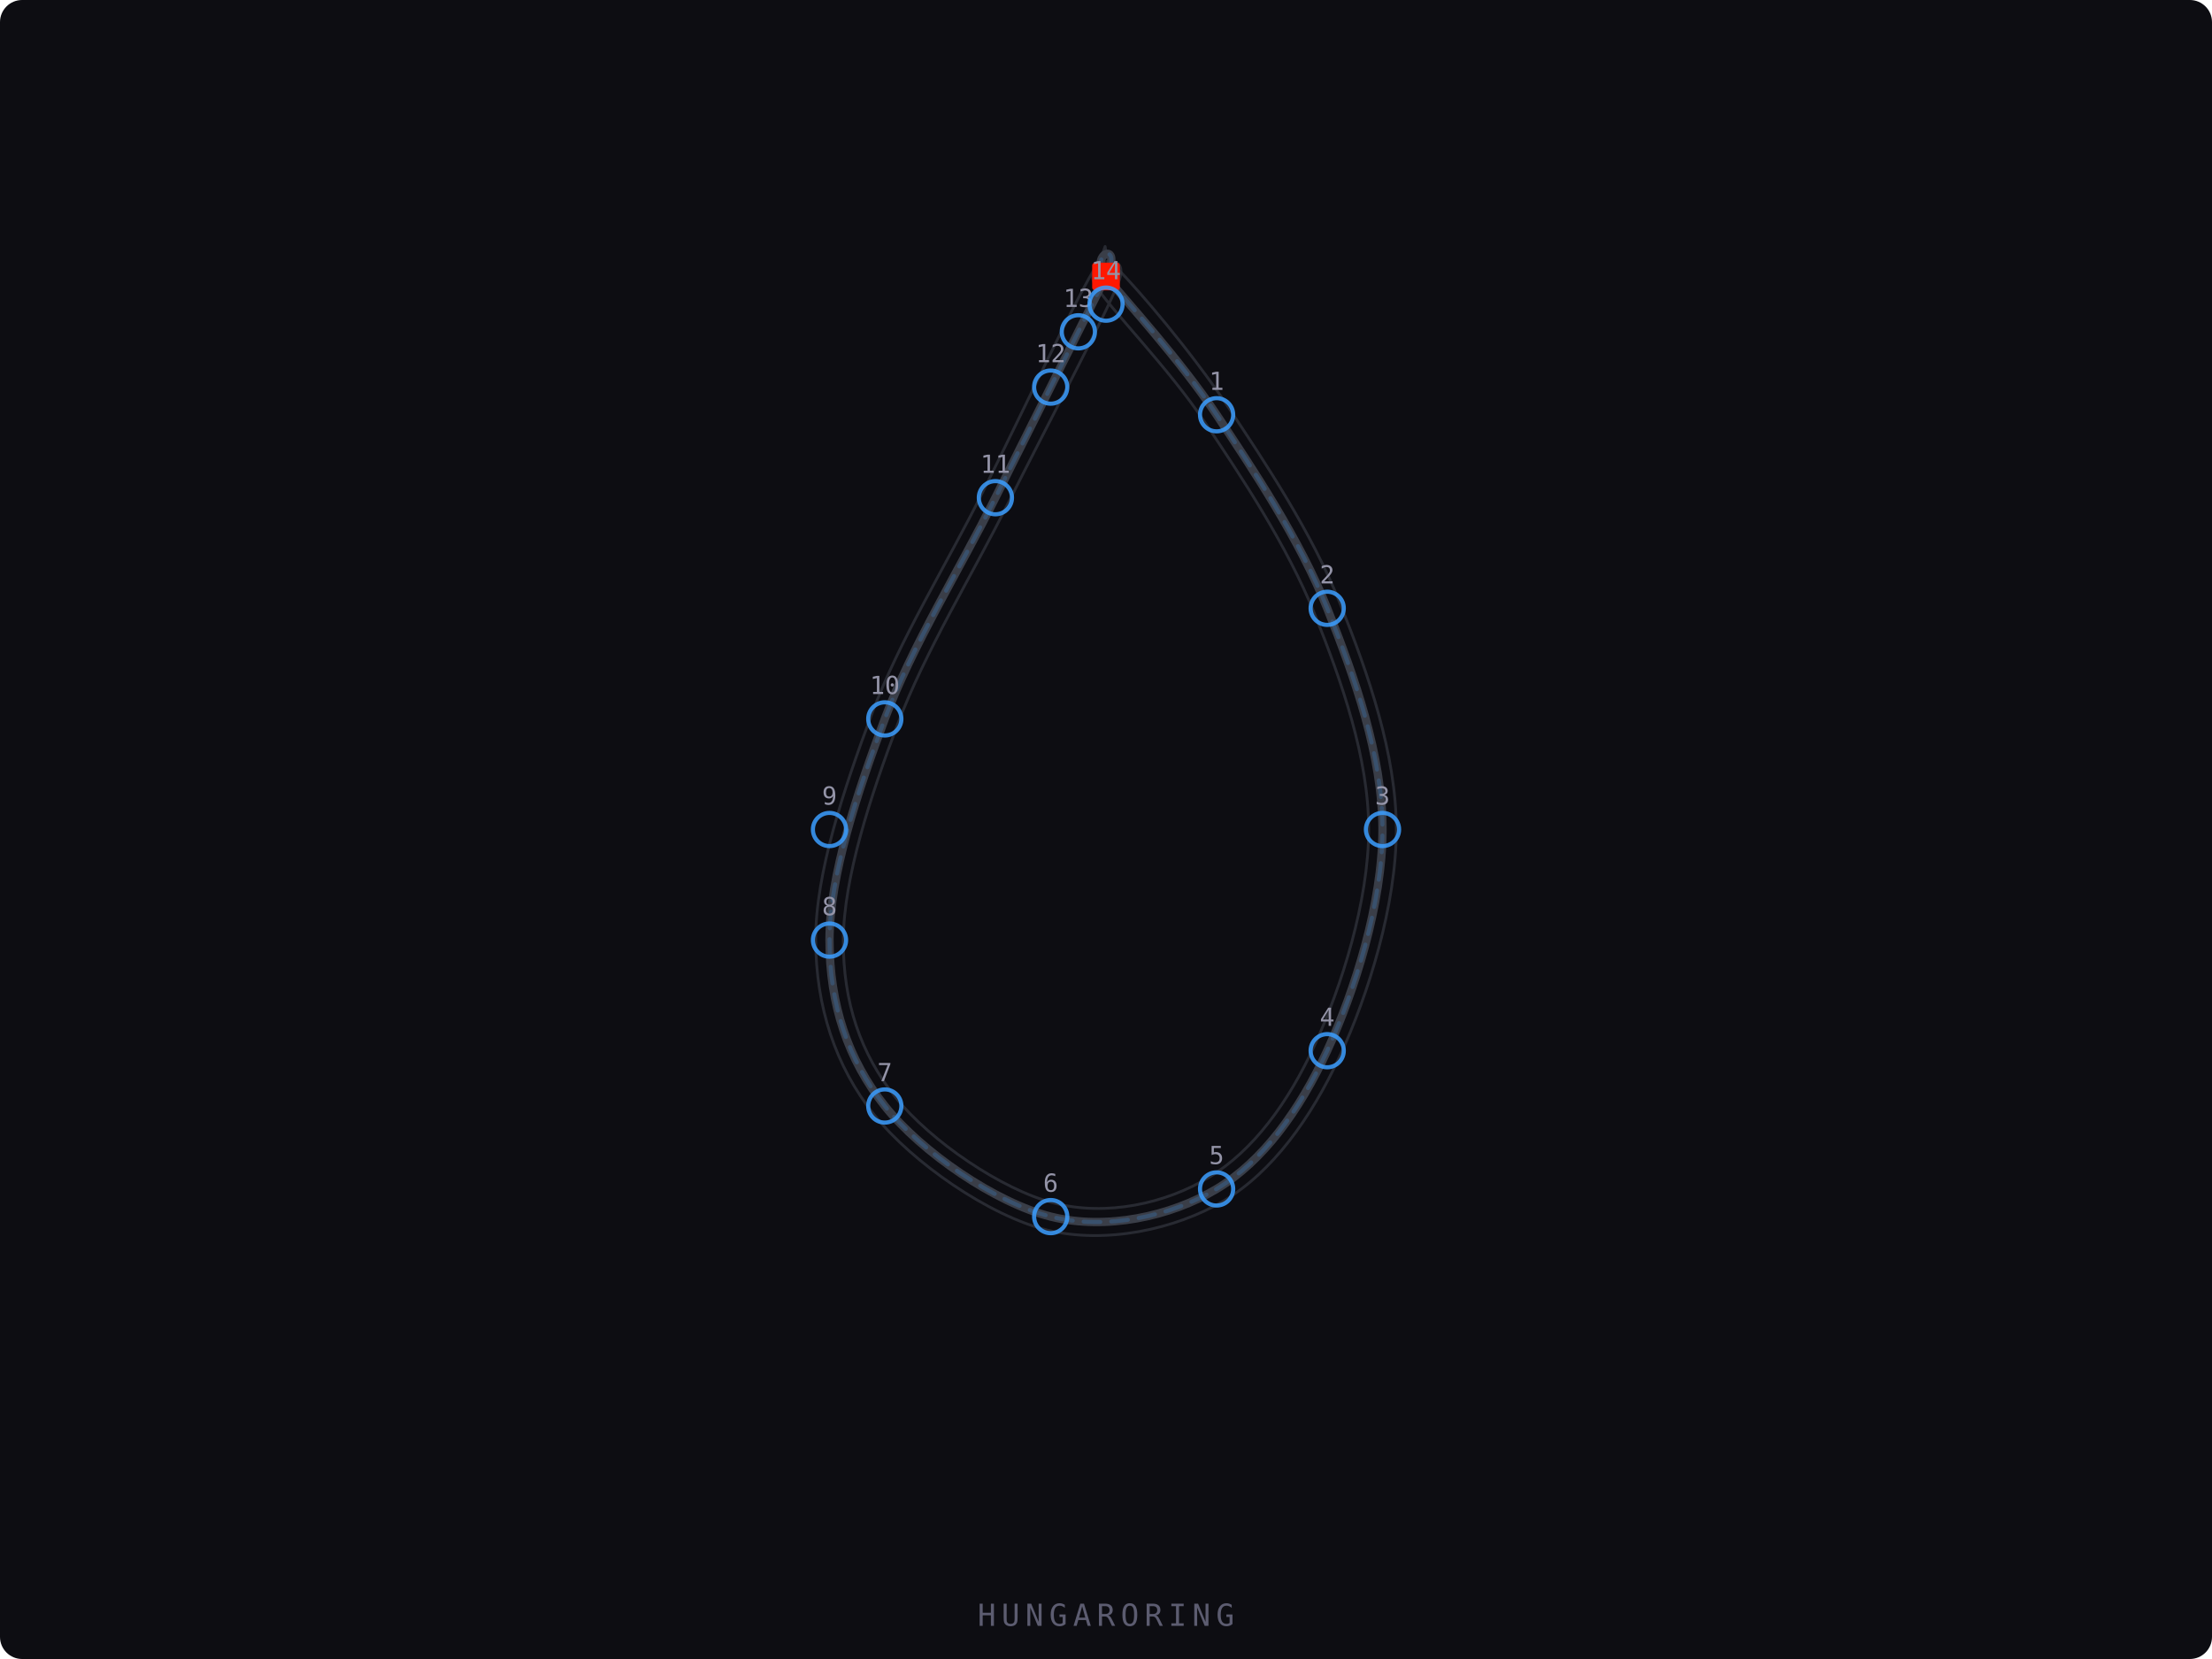
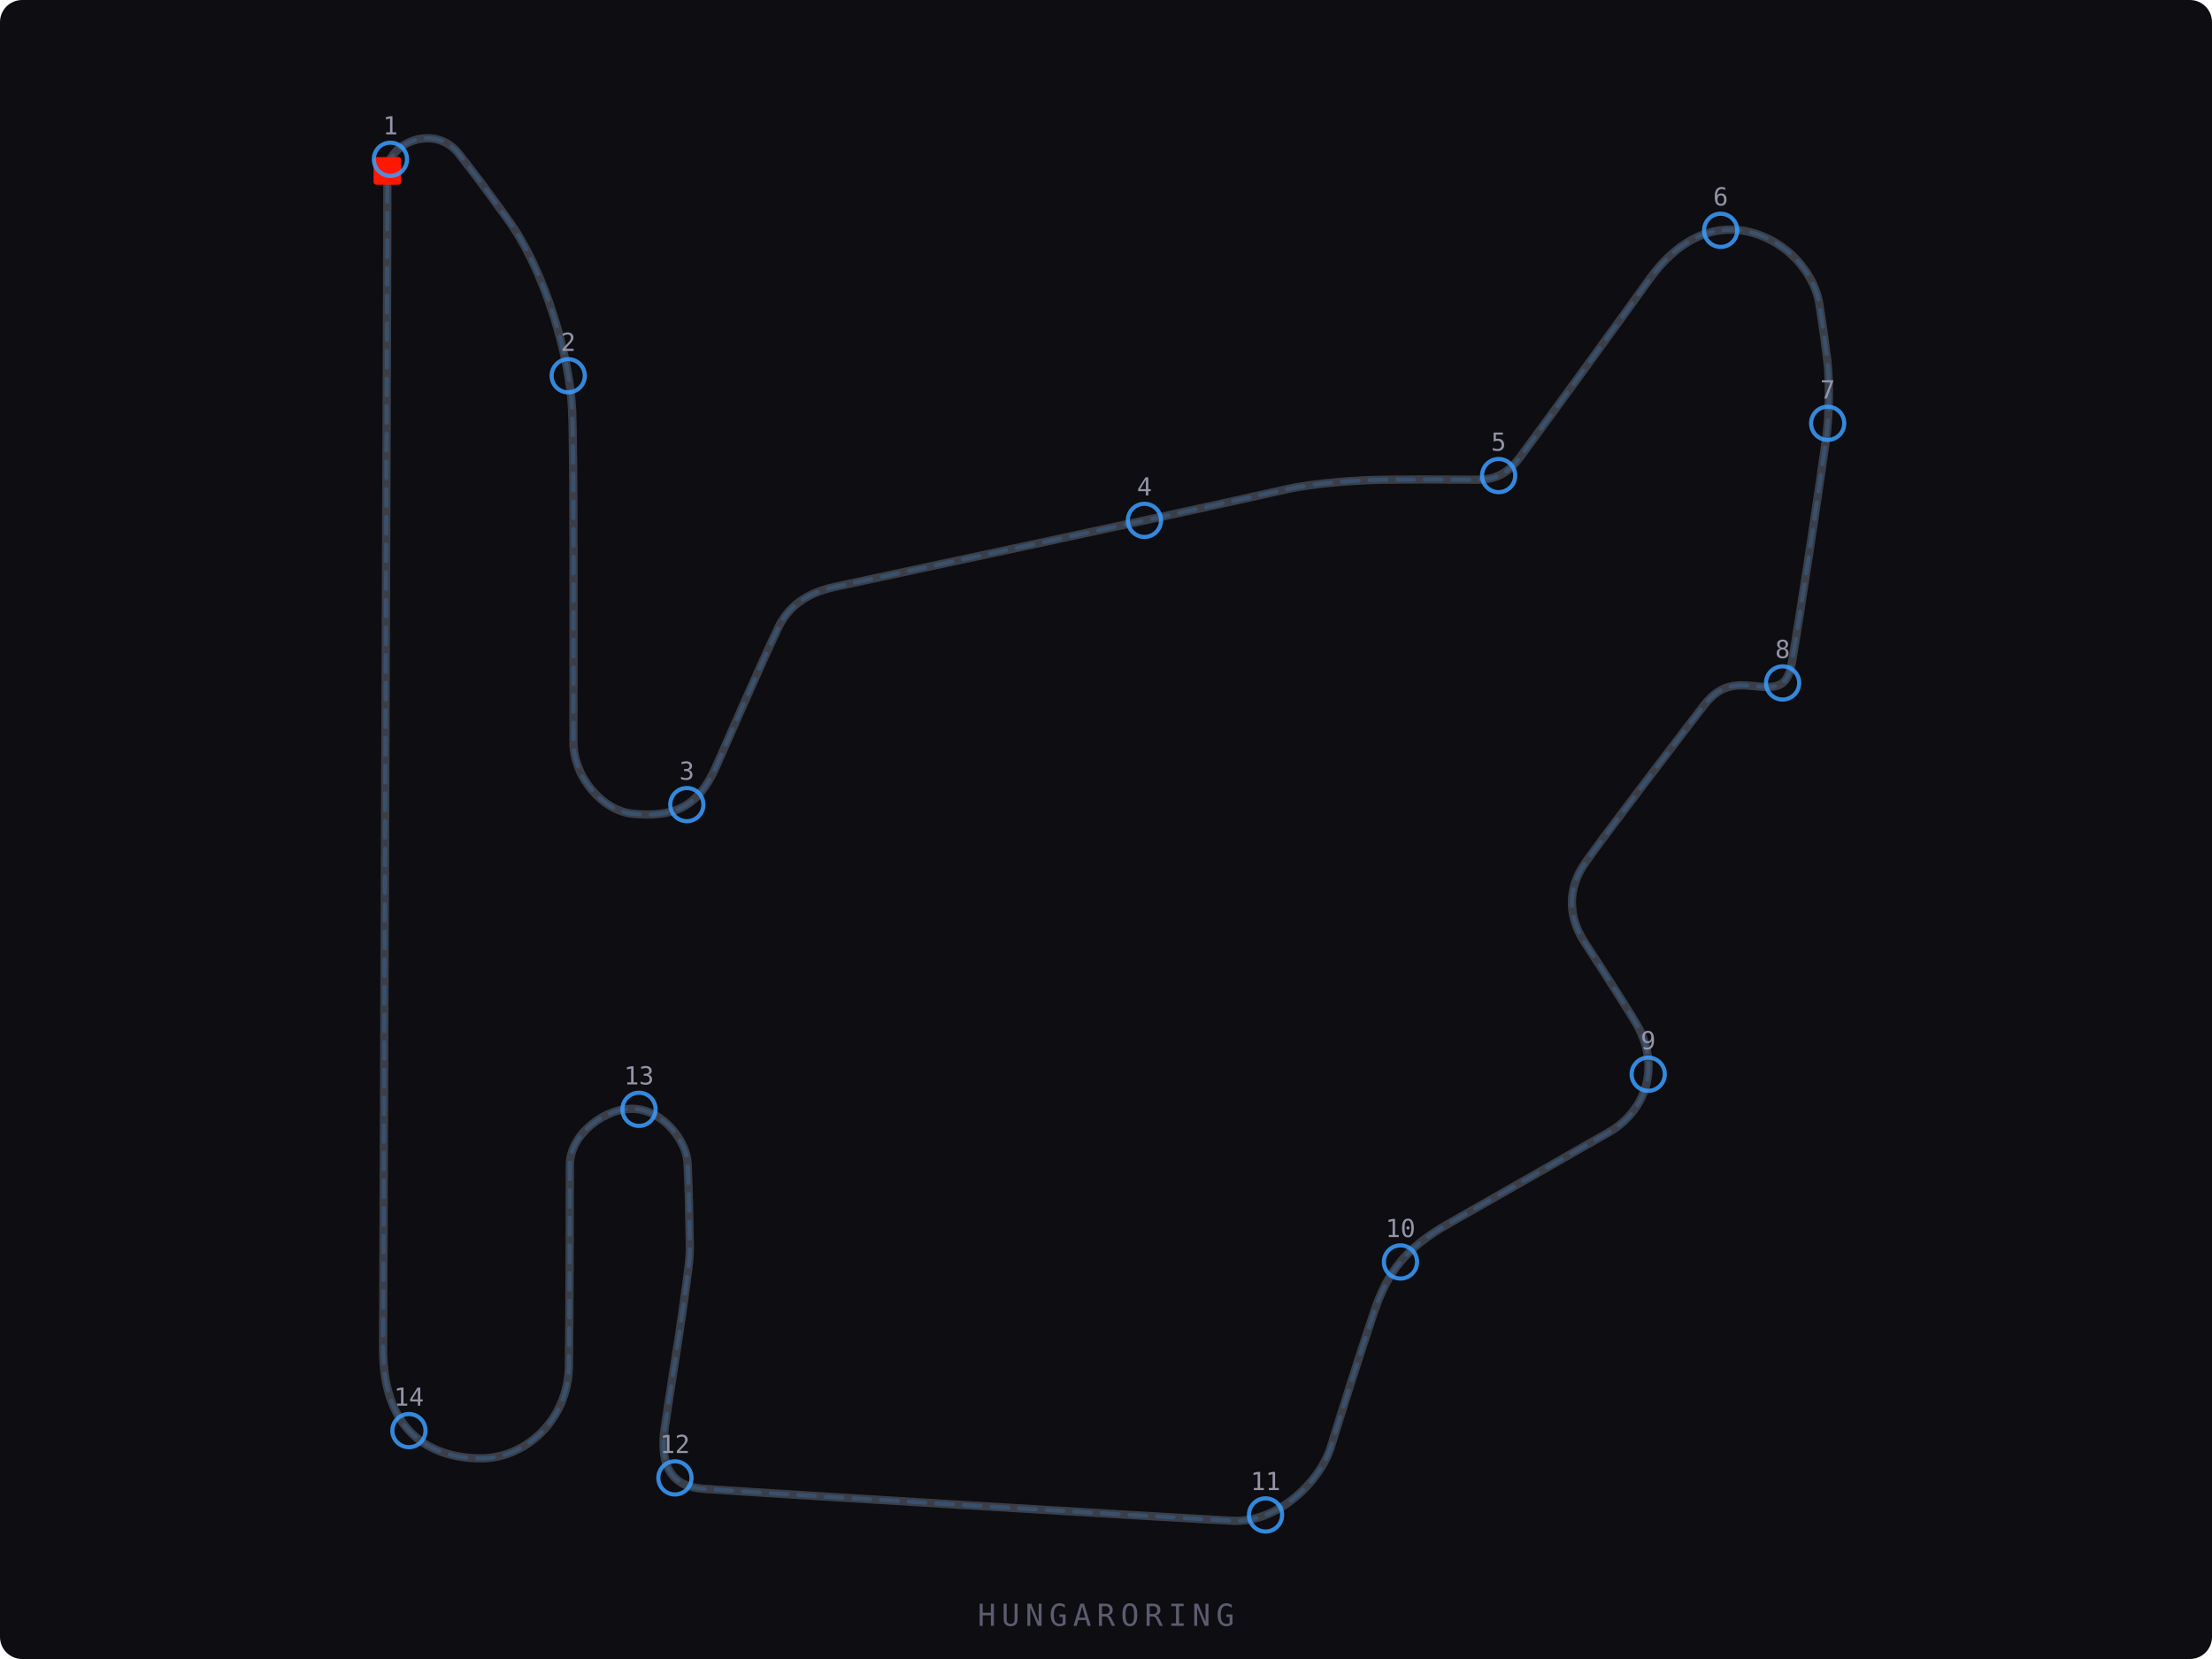
<svg xmlns="http://www.w3.org/2000/svg" viewBox="0 0 800 600" width="800" height="600">
  <defs>
    <style>
      .track-bg { fill: #0d0d12; }
      .track-line { fill: none; stroke: #3a3e48; stroke-width: 3; stroke-linecap: round; stroke-linejoin: round; }
      .track-line-accent { fill: none; stroke: rgba(59,158,255,0.20); stroke-width: 1.5; stroke-linecap: round; stroke-dasharray: 6,4; }
      .track-edge { fill: none; stroke: #3a3e48; stroke-width: 1; stroke-linecap: round; stroke-linejoin: round; opacity: 0.6; }
    </style>
  </defs>
  <rect class="track-bg" width="800" height="600" rx="8" />
-   <path class="track-edge" d="M 396.1 103.1 C 401.3 111.5 422.6 133.0 435.8 152.8 C 449.1 172.6 465.5 197.3 475.4 221.9 C 485.2 246.4 495.0 274.0 495.0 300.0 C 495.0 326.0 485.1 357.0 475.5 377.9 C 465.9 398.9 453.1 416.2 437.4 425.7 C 421.7 435.3 400.1 440.0 381.2 435.1 C 362.3 430.3 336.6 412.7 323.9 396.9 C 311.2 381.0 304.9 362.5 305.0 340.0 C 305.1 317.5 314.8 288.0 324.7 261.8 C 334.6 235.5 351.2 208.8 364.5 182.2 C 377.8 155.6 399.2 115.4 404.5 102.2 C 409.7 89.1 390.9 94.7 396.1 103.1 Z" />
-   <path class="track-edge" d="M 403.9 96.9 C 412.0 105.1 430.7 127.0 444.2 147.2 C 457.6 167.4 474.5 192.7 484.6 218.1 C 494.8 243.6 505.0 272.7 505.0 300.0 C 505.0 327.3 494.9 359.7 484.5 382.1 C 474.1 404.5 460.2 423.8 442.6 434.3 C 424.9 444.7 399.9 450.0 378.8 444.9 C 357.7 439.7 330.1 420.6 316.1 403.1 C 302.1 385.6 295.1 364.1 295.0 340.0 C 294.9 315.9 305.2 285.3 315.3 258.2 C 325.4 231.2 342.2 204.5 355.5 177.8 C 368.9 151.0 387.5 111.2 395.5 97.8 C 403.6 84.3 395.8 88.6 403.9 96.9 Z" />
-   <path class="track-line" d="M 400.0 100.0 C 406.7 108.3 426.7 130.0 440.0 150.0 C 453.3 170.0 470.0 195.0 480.0 220.0 C 490.0 245.0 500.0 273.3 500.0 300.0 C 500.0 326.7 490.0 358.3 480.0 380.0 C 470.0 401.7 456.7 420.0 440.0 430.0 C 423.3 440.0 400.0 445.0 380.0 440.0 C 360.0 435.0 333.3 416.7 320.0 400.0 C 306.7 383.3 300.0 363.3 300.0 340.0 C 300.0 316.7 310.0 286.7 320.0 260.0 C 330.0 233.3 346.7 206.7 360.0 180.0 C 373.3 153.3 393.3 113.3 400.0 100.0 C 406.7 86.7 393.3 91.7 400.0 100.0 Z" />
-   <path class="track-line-accent" d="M 400.0 100.0 C 406.7 108.3 426.7 130.0 440.0 150.0 C 453.3 170.0 470.0 195.0 480.0 220.0 C 490.0 245.0 500.0 273.3 500.0 300.0 C 500.0 326.7 490.0 358.3 480.0 380.0 C 470.0 401.7 456.7 420.0 440.0 430.0 C 423.3 440.0 400.0 445.0 380.0 440.0 C 360.0 435.0 333.3 416.7 320.0 400.0 C 306.7 383.3 300.0 363.3 300.0 340.0 C 300.0 316.7 310.0 286.7 320.0 260.0 C 330.0 233.3 346.7 206.7 360.0 180.0 C 373.3 153.3 393.3 113.3 400.0 100.0 C 406.7 86.7 393.3 91.7 400.0 100.0 Z" />
-   <rect x="395.0" y="95.0" width="10" height="10" fill="#FF1801" rx="1" />
-   <circle cx="440.0" cy="150.0" r="6" fill="none" stroke="#3B9EFF" stroke-width="1.5" opacity="0.85" />
-   <text x="440.0" y="141.0" text-anchor="middle" fill="#9494a8" font-size="9" font-family="monospace">1</text>
-   <circle cx="480.0" cy="220.0" r="6" fill="none" stroke="#3B9EFF" stroke-width="1.5" opacity="0.85" />
-   <text x="480.0" y="211.0" text-anchor="middle" fill="#9494a8" font-size="9" font-family="monospace">2</text>
-   <circle cx="500.0" cy="300.0" r="6" fill="none" stroke="#3B9EFF" stroke-width="1.5" opacity="0.85" />
-   <text x="500.0" y="291.0" text-anchor="middle" fill="#9494a8" font-size="9" font-family="monospace">3</text>
-   <circle cx="480.0" cy="380.0" r="6" fill="none" stroke="#3B9EFF" stroke-width="1.5" opacity="0.85" />
-   <text x="480.0" y="371.0" text-anchor="middle" fill="#9494a8" font-size="9" font-family="monospace">4</text>
-   <circle cx="440.0" cy="430.0" r="6" fill="none" stroke="#3B9EFF" stroke-width="1.5" opacity="0.85" />
-   <text x="440.0" y="421.0" text-anchor="middle" fill="#9494a8" font-size="9" font-family="monospace">5</text>
-   <circle cx="380.0" cy="440.0" r="6" fill="none" stroke="#3B9EFF" stroke-width="1.5" opacity="0.85" />
-   <text x="380.0" y="431.0" text-anchor="middle" fill="#9494a8" font-size="9" font-family="monospace">6</text>
-   <circle cx="320.0" cy="400.0" r="6" fill="none" stroke="#3B9EFF" stroke-width="1.5" opacity="0.85" />
-   <text x="320.0" y="391.0" text-anchor="middle" fill="#9494a8" font-size="9" font-family="monospace">7</text>
-   <circle cx="300.0" cy="340.0" r="6" fill="none" stroke="#3B9EFF" stroke-width="1.5" opacity="0.85" />
-   <text x="300.0" y="331.0" text-anchor="middle" fill="#9494a8" font-size="9" font-family="monospace">8</text>
-   <circle cx="300.0" cy="300.0" r="6" fill="none" stroke="#3B9EFF" stroke-width="1.5" opacity="0.85" />
-   <text x="300.0" y="291.0" text-anchor="middle" fill="#9494a8" font-size="9" font-family="monospace">9</text>
-   <circle cx="320.0" cy="260.0" r="6" fill="none" stroke="#3B9EFF" stroke-width="1.5" opacity="0.85" />
-   <text x="320.0" y="251.0" text-anchor="middle" fill="#9494a8" font-size="9" font-family="monospace">10</text>
-   <circle cx="360.0" cy="180.0" r="6" fill="none" stroke="#3B9EFF" stroke-width="1.5" opacity="0.85" />
-   <text x="360.0" y="171.0" text-anchor="middle" fill="#9494a8" font-size="9" font-family="monospace">11</text>
-   <circle cx="380.0" cy="140.0" r="6" fill="none" stroke="#3B9EFF" stroke-width="1.5" opacity="0.85" />
-   <text x="380.0" y="131.0" text-anchor="middle" fill="#9494a8" font-size="9" font-family="monospace">12</text>
-   <circle cx="390.0" cy="120.0" r="6" fill="none" stroke="#3B9EFF" stroke-width="1.5" opacity="0.85" />
-   <text x="390.0" y="111.0" text-anchor="middle" fill="#9494a8" font-size="9" font-family="monospace">13</text>
-   <circle cx="400.0" cy="110.0" r="6" fill="none" stroke="#3B9EFF" stroke-width="1.5" opacity="0.85" />
-   <text x="400.0" y="101.0" text-anchor="middle" fill="#9494a8" font-size="9" font-family="monospace">14</text>
-   <text x="400.0" y="588" text-anchor="middle" fill="#5c5c70" font-size="11" font-family="monospace" letter-spacing="2">HUNGARORING</text>
+   <path class="track-edge" d="M 140.11 61.85 c -0.04 -9.97 17.03 -17.47 25.80 -6.26 c 7.01 8.97 7.54 9.67 17.82 23.87 c 13.87 19.16 22.42 50.66 23.17 68.59 c 0.73 17.21 0.47 84.11 0.49 120.21 c 0.00 12.99 10.69 25.00 21.44 26.04 c 14.76 1.42 23.61 -2.33 30.02 -16.78 c 4.43 -9.99 15.87 -36.30 22.55 -50.40 c 3.42 -7.24 9.60 -12.49 20.45 -14.86 c 16.40 -3.59 120.20 -25.55 163.21 -35.26 c 10.84 -2.44 26.89 -3.35 34.33 -3.48 c 9.82 -0.17 23.97 -0.11 34.53 -0.03 c 6.90 0.06 11.38 -2.17 15.92 -8.27 c 8.35 -11.24 39.63 -54.35 46.77 -64.33 c 9.90 -13.86 23.65 -21.48 39.11 -16.11 c 13.28 4.62 20.93 16.16 22.31 25.37 c 1.80 12.01 1.90 12.68 2.85 20.28 s 0.61 20.46 -0.35 27.50 c -2.44 17.75 -9.33 63.42 -12.43 81.41 c -1.37 7.91 -4.11 9.61 -11.19 9.02 s -13.76 -2.19 -20.55 6.61 c -7.56 9.79 -37.63 49.14 -43.30 57.45 c -5.67 8.31 -6.47 18.40 0.01 28.33 c 8.41 12.88 14.26 22.20 18.19 28.58 c 10.14 16.52 3.58 32.77 -9.50 40.22 c -15.70 8.93 -48.56 27.76 -57.94 33.05 c -15.35 8.66 -22.01 17.47 -26.85 31.81 s -11.12 34.25 -15.67 48.93 c -3.88 12.50 -19.14 27.48 -35.56 26.67 c -18.40 -0.91 -170.67 -10.04 -191.50 -11.57 c -10.78 -0.78 -15.88 -7.60 -13.84 -21.97 c 1.52 -10.70 5.55 -35.26 6.55 -42.91 c 1.76 -13.33 2.67 -17.66 2.53 -23.65 c -0.22 -9.83 -0.25 -17.31 -0.82 -29.36 c -0.36 -7.78 -8.63 -18.83 -19.12 -19.51 s -23.44 9.12 -23.44 20.25 c 0.01 14.16 -0.13 59.14 -0.35 72.80 c -0.31 19.42 -15.58 33.40 -32.00 33.34 c -16.64 -0.06 -35.24 -8.31 -35.20 -39.74 c 0.03 -17.84 1.63 -406.82 1.55 -425.81 Z" />
+   <path class="track-line" d="M 140.11 61.85 c -0.04 -9.97 17.03 -17.47 25.80 -6.26 c 7.01 8.97 7.54 9.67 17.82 23.87 c 13.87 19.16 22.42 50.66 23.17 68.59 c 0.73 17.21 0.47 84.11 0.49 120.21 c 0.00 12.99 10.69 25.00 21.44 26.04 c 14.76 1.42 23.61 -2.33 30.02 -16.78 c 4.43 -9.99 15.87 -36.30 22.55 -50.40 c 3.42 -7.24 9.60 -12.49 20.45 -14.86 c 16.40 -3.59 120.20 -25.55 163.21 -35.26 c 10.84 -2.44 26.89 -3.35 34.33 -3.48 c 9.82 -0.17 23.97 -0.11 34.53 -0.03 c 6.90 0.06 11.38 -2.17 15.92 -8.27 c 8.35 -11.24 39.63 -54.35 46.77 -64.33 c 9.90 -13.86 23.65 -21.48 39.11 -16.11 c 13.28 4.62 20.93 16.16 22.31 25.37 c 1.80 12.01 1.90 12.68 2.85 20.28 s 0.61 20.46 -0.35 27.50 c -2.44 17.75 -9.33 63.42 -12.43 81.41 c -1.37 7.91 -4.11 9.61 -11.19 9.02 s -13.76 -2.19 -20.55 6.61 c -7.56 9.79 -37.63 49.14 -43.30 57.45 c -5.67 8.31 -6.47 18.40 0.01 28.33 c 8.41 12.88 14.26 22.20 18.19 28.58 c 10.14 16.52 3.58 32.77 -9.50 40.22 c -15.70 8.93 -48.56 27.76 -57.94 33.05 c -15.35 8.66 -22.01 17.47 -26.85 31.81 s -11.12 34.25 -15.67 48.93 c -3.88 12.50 -19.14 27.48 -35.56 26.67 c -18.40 -0.91 -170.67 -10.04 -191.50 -11.57 c -10.78 -0.78 -15.88 -7.60 -13.84 -21.97 c 1.52 -10.70 5.55 -35.26 6.55 -42.91 c 1.76 -13.33 2.67 -17.66 2.53 -23.65 c -0.22 -9.83 -0.25 -17.31 -0.82 -29.36 c -0.36 -7.78 -8.63 -18.83 -19.12 -19.51 s -23.44 9.12 -23.44 20.25 c 0.01 14.16 -0.13 59.14 -0.35 72.80 c -0.31 19.42 -15.58 33.40 -32.00 33.34 c -16.64 -0.06 -35.24 -8.31 -35.20 -39.74 c 0.03 -17.84 1.63 -406.82 1.55 -425.81 Z" />
+   <path class="track-line-accent" d="M 140.11 61.85 c -0.04 -9.97 17.03 -17.47 25.80 -6.26 c 7.01 8.97 7.54 9.67 17.82 23.87 c 13.87 19.16 22.42 50.66 23.17 68.59 c 0.73 17.21 0.47 84.11 0.49 120.21 c 0.00 12.99 10.69 25.00 21.44 26.04 c 14.76 1.42 23.61 -2.33 30.02 -16.78 c 4.43 -9.99 15.87 -36.30 22.55 -50.40 c 3.42 -7.24 9.60 -12.49 20.45 -14.86 c 16.40 -3.59 120.20 -25.55 163.21 -35.26 c 10.84 -2.44 26.89 -3.35 34.33 -3.48 c 9.82 -0.17 23.97 -0.11 34.53 -0.03 c 6.90 0.06 11.38 -2.17 15.92 -8.27 c 8.35 -11.24 39.63 -54.35 46.77 -64.33 c 9.90 -13.86 23.65 -21.48 39.11 -16.11 c 13.28 4.62 20.93 16.16 22.31 25.37 c 1.80 12.01 1.90 12.68 2.85 20.28 s 0.61 20.46 -0.35 27.50 c -2.44 17.75 -9.33 63.42 -12.43 81.41 c -1.37 7.91 -4.11 9.61 -11.19 9.02 s -13.76 -2.19 -20.55 6.61 c -7.56 9.79 -37.63 49.14 -43.30 57.45 c -5.67 8.31 -6.47 18.40 0.01 28.33 c 8.41 12.88 14.26 22.20 18.19 28.58 c 10.14 16.52 3.58 32.77 -9.50 40.22 c -15.70 8.93 -48.56 27.76 -57.94 33.05 c -15.35 8.66 -22.01 17.47 -26.85 31.81 s -11.12 34.25 -15.67 48.93 c -3.88 12.50 -19.14 27.48 -35.56 26.67 c -18.40 -0.91 -170.67 -10.04 -191.50 -11.57 c -10.78 -0.78 -15.88 -7.60 -13.84 -21.97 c 1.52 -10.70 5.55 -35.26 6.55 -42.91 c 1.76 -13.33 2.67 -17.66 2.53 -23.65 c -0.22 -9.83 -0.25 -17.31 -0.82 -29.36 c -0.36 -7.78 -8.63 -18.83 -19.12 -19.51 s -23.44 9.12 -23.44 20.25 c 0.01 14.16 -0.13 59.14 -0.35 72.80 c -0.31 19.42 -15.58 33.40 -32.00 33.34 c -16.64 -0.06 -35.24 -8.31 -35.20 -39.74 c 0.03 -17.84 1.63 -406.82 1.55 -425.81 Z" />
+   <rect x="135.1" y="56.8" width="10" height="10" fill="#FF1801" rx="1" />
+   <circle cx="141.2" cy="57.6" r="6" fill="none" stroke="#3B9EFF" stroke-width="1.5" opacity="0.85" />
+   <text x="141.2" y="48.6" text-anchor="middle" fill="#9494a8" font-size="9" font-family="monospace">1</text>
+   <circle cx="205.5" cy="135.9" r="6" fill="none" stroke="#3B9EFF" stroke-width="1.5" opacity="0.85" />
+   <text x="205.5" y="126.9" text-anchor="middle" fill="#9494a8" font-size="9" font-family="monospace">2</text>
+   <circle cx="248.4" cy="291.0" r="6" fill="none" stroke="#3B9EFF" stroke-width="1.5" opacity="0.85" />
+   <text x="248.4" y="282.0" text-anchor="middle" fill="#9494a8" font-size="9" font-family="monospace">3</text>
+   <circle cx="413.9" cy="188.2" r="6" fill="none" stroke="#3B9EFF" stroke-width="1.5" opacity="0.85" />
+   <text x="413.9" y="179.2" text-anchor="middle" fill="#9494a8" font-size="9" font-family="monospace">4</text>
+   <circle cx="542.0" cy="172.0" r="6" fill="none" stroke="#3B9EFF" stroke-width="1.5" opacity="0.85" />
+   <text x="542.0" y="163.0" text-anchor="middle" fill="#9494a8" font-size="9" font-family="monospace">5</text>
+   <circle cx="622.3" cy="83.3" r="6" fill="none" stroke="#3B9EFF" stroke-width="1.5" opacity="0.85" />
+   <text x="622.3" y="74.3" text-anchor="middle" fill="#9494a8" font-size="9" font-family="monospace">6</text>
+   <circle cx="661.0" cy="153.1" r="6" fill="none" stroke="#3B9EFF" stroke-width="1.5" opacity="0.85" />
+   <text x="661.0" y="144.1" text-anchor="middle" fill="#9494a8" font-size="9" font-family="monospace">7</text>
+   <circle cx="644.7" cy="247.0" r="6" fill="none" stroke="#3B9EFF" stroke-width="1.5" opacity="0.85" />
+   <text x="644.7" y="238.0" text-anchor="middle" fill="#9494a8" font-size="9" font-family="monospace">8</text>
+   <circle cx="596.1" cy="388.5" r="6" fill="none" stroke="#3B9EFF" stroke-width="1.5" opacity="0.85" />
+   <text x="596.1" y="379.5" text-anchor="middle" fill="#9494a8" font-size="9" font-family="monospace">9</text>
+   <circle cx="506.5" cy="456.4" r="6" fill="none" stroke="#3B9EFF" stroke-width="1.5" opacity="0.85" />
+   <text x="506.5" y="447.4" text-anchor="middle" fill="#9494a8" font-size="9" font-family="monospace">10</text>
+   <circle cx="457.7" cy="547.9" r="6" fill="none" stroke="#3B9EFF" stroke-width="1.5" opacity="0.85" />
+   <text x="457.7" y="538.9" text-anchor="middle" fill="#9494a8" font-size="9" font-family="monospace">11</text>
+   <circle cx="244.1" cy="534.5" r="6" fill="none" stroke="#3B9EFF" stroke-width="1.5" opacity="0.85" />
+   <text x="244.1" y="525.5" text-anchor="middle" fill="#9494a8" font-size="9" font-family="monospace">12</text>
+   <circle cx="231.1" cy="401.2" r="6" fill="none" stroke="#3B9EFF" stroke-width="1.5" opacity="0.85" />
+   <text x="231.1" y="392.2" text-anchor="middle" fill="#9494a8" font-size="9" font-family="monospace">13</text>
+   <circle cx="147.9" cy="517.4" r="6" fill="none" stroke="#3B9EFF" stroke-width="1.5" opacity="0.85" />
+   <text x="147.9" y="508.4" text-anchor="middle" fill="#9494a8" font-size="9" font-family="monospace">14</text>
+   <text x="400" y="588" text-anchor="middle" fill="#5c5c70" font-size="11" font-family="monospace" letter-spacing="2">HUNGARORING</text>
</svg>
